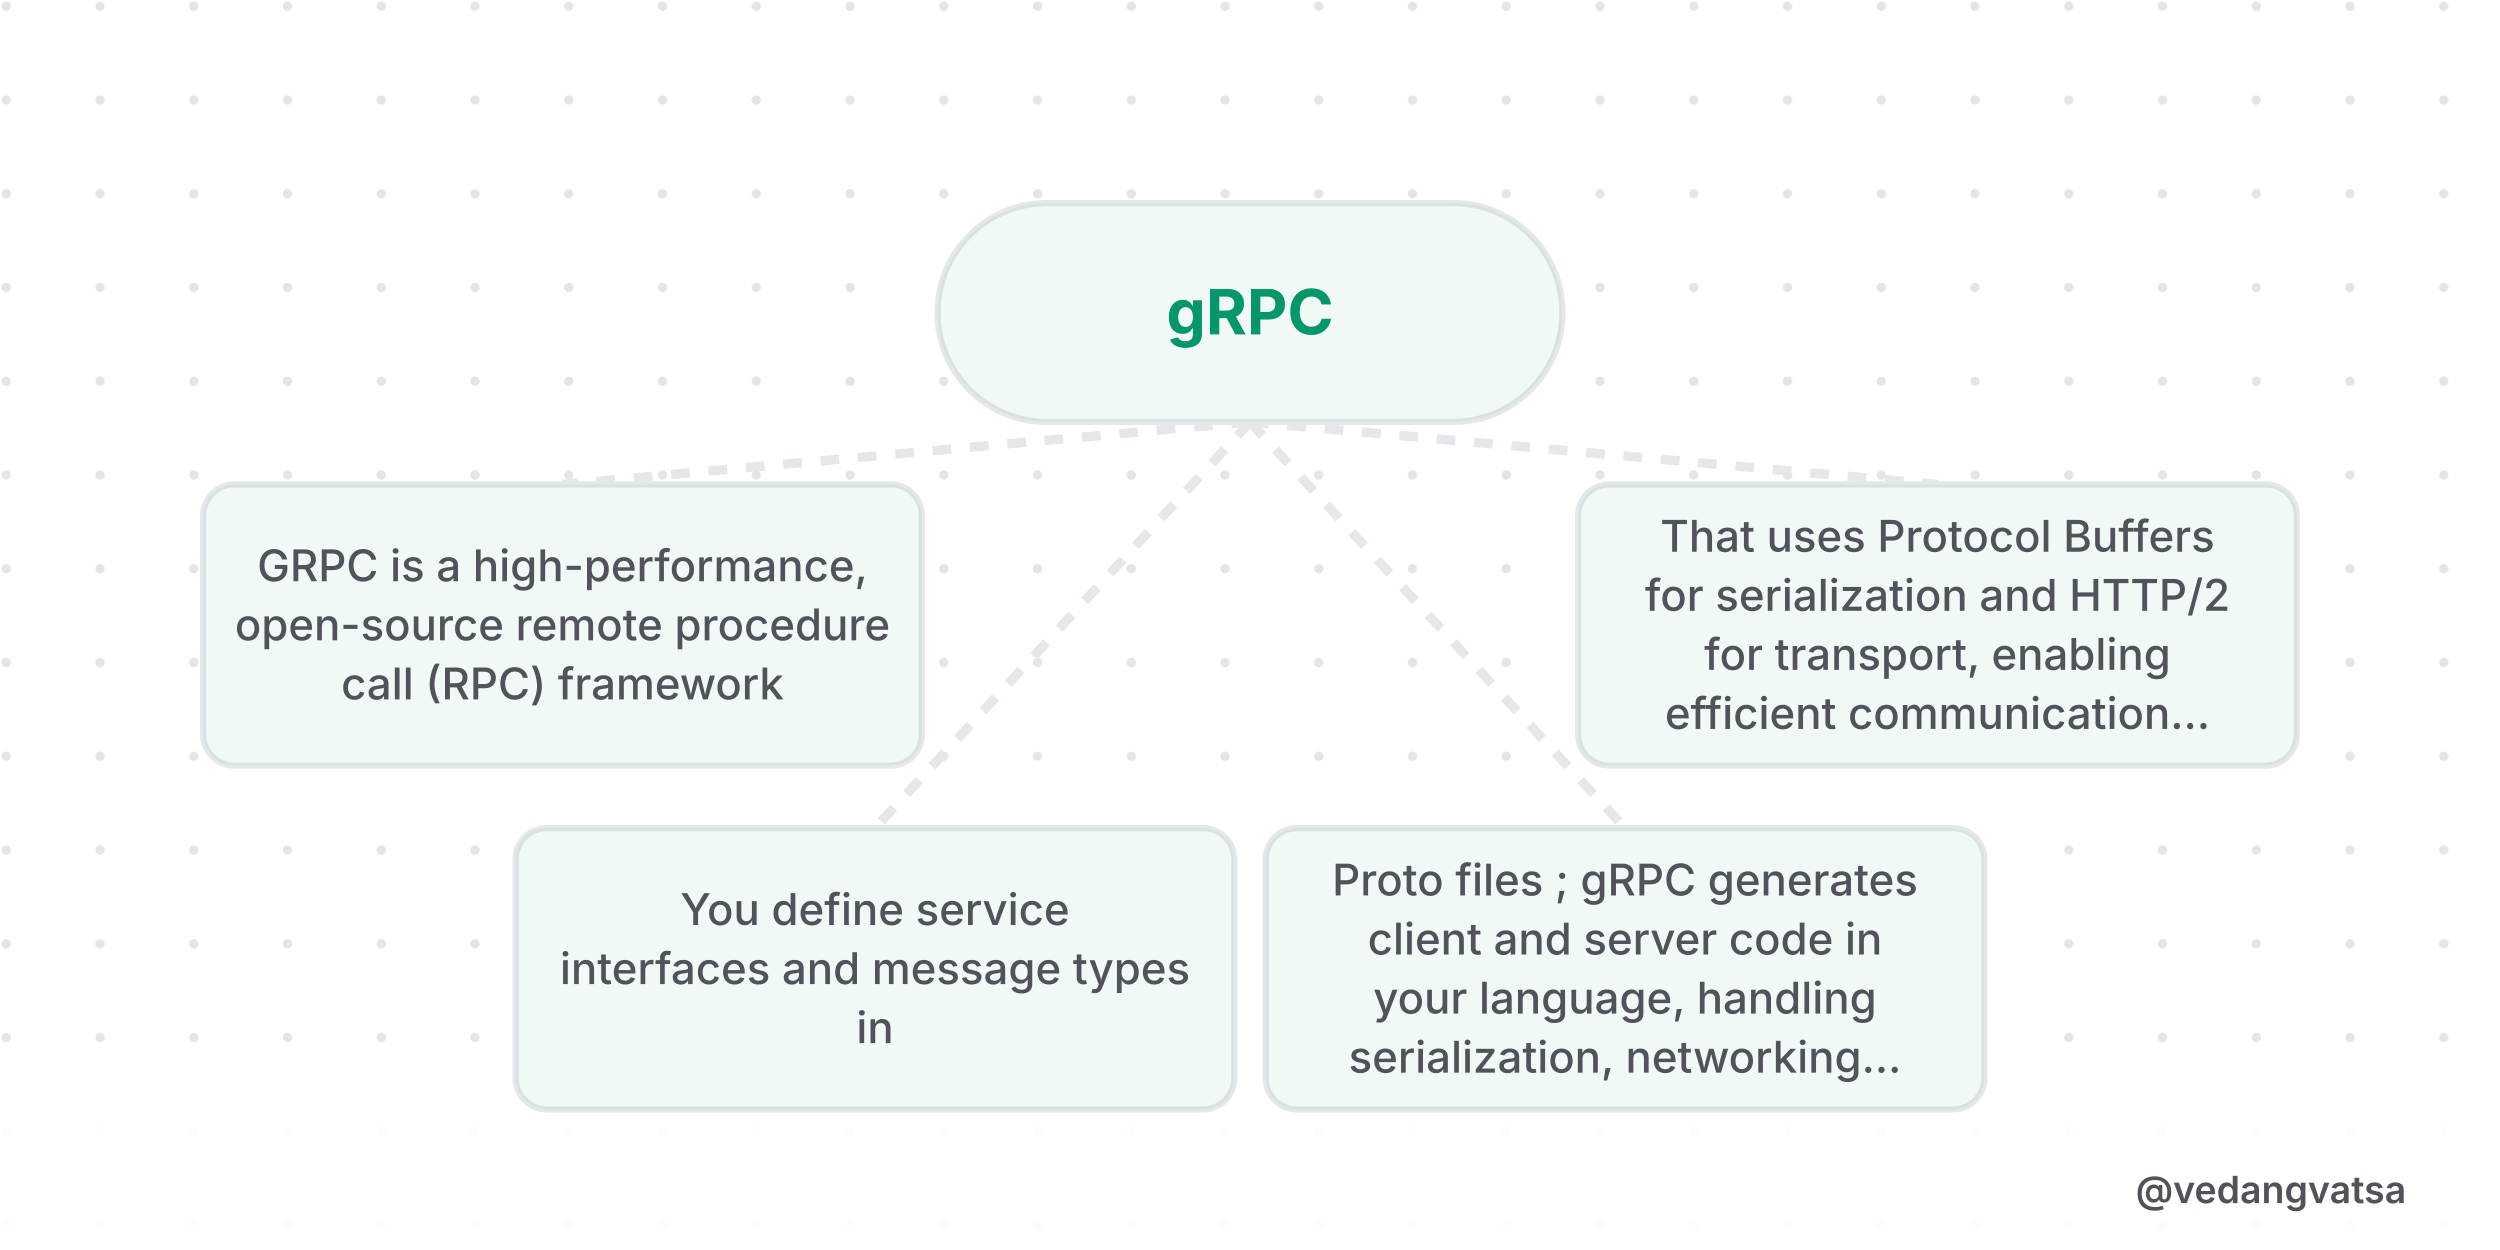
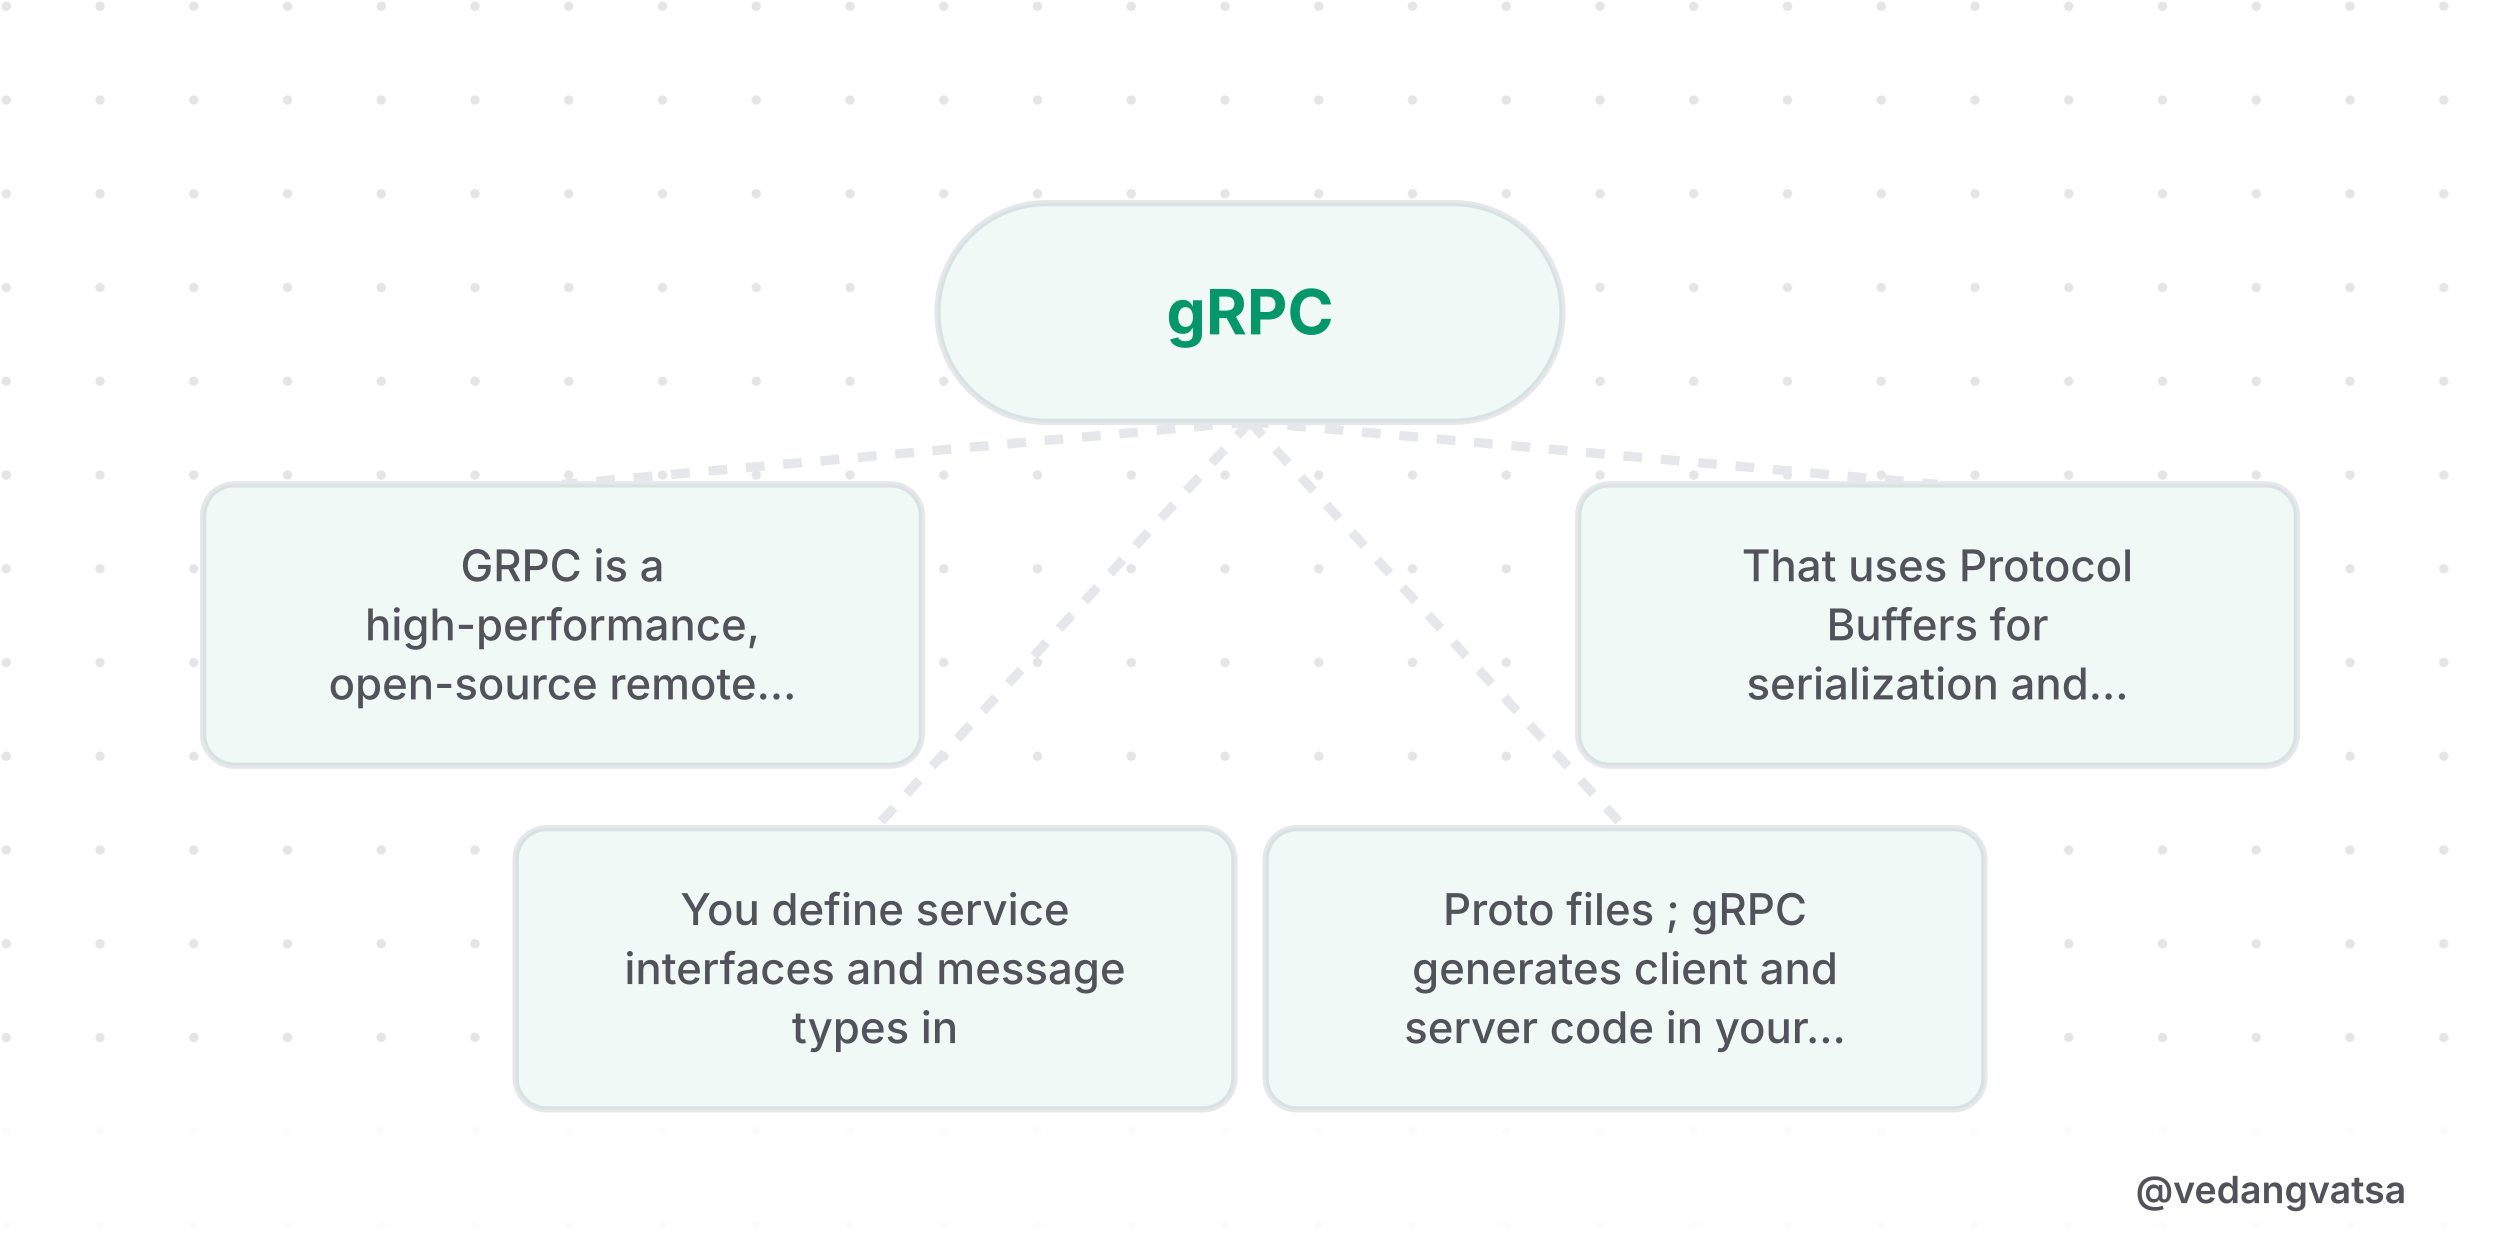
<svg xmlns="http://www.w3.org/2000/svg" viewBox="0 0 800 400" width="800" height="400" style="background-color:#ffffff">
  <defs>
    <pattern id="grid" width="30" height="30" patternUnits="userSpaceOnUse">
      <circle cx="2" cy="2" r="1.5" fill="#52525b" opacity="0.15" />
    </pattern>
    <marker id="arrow" markerWidth="12" markerHeight="12" refX="10" refY="6" orient="auto">
      <path d="M 0 0 L 12 6 L 0 12 z" fill="#059669" />
    </marker>
  </defs>
  <rect width="800" height="400" fill="#ffffff" />
  <rect width="800" height="400" fill="url(#grid)" />
  <g>
    <path d="M 400 135 L 180 155" fill="none" stroke="#e5e7eb" stroke-width="3" stroke-dasharray="6 6" />
    <rect x="65" y="155" width="230" height="90" rx="10" fill="#ffffff" stroke="#e5e7eb" stroke-width="2" />
    <rect x="65" y="155" width="230" height="90" rx="10" fill="rgba(5,150,105,0.06)" />
-     <text x="180" y="186" font-family="'Inter',sans-serif" font-weight="500" font-size="14" fill="#52525b" text-anchor="middle">GRPC is a high-performance,</text>
-     <text x="180" y="204.9" font-family="'Inter',sans-serif" font-weight="500" font-size="14" fill="#52525b" text-anchor="middle">open-source remote procedure</text>
-     <text x="180" y="223.8" font-family="'Inter',sans-serif" font-weight="500" font-size="14" fill="#52525b" text-anchor="middle">call (RPC) framework</text>
+     <text x="180" y="186" font-family="'Inter',sans-serif" font-weight="500" font-size="14" fill="#52525b" text-anchor="middle">GRPC is a</text>
+     <text x="180" y="204.9" font-family="'Inter',sans-serif" font-weight="500" font-size="14" fill="#52525b" text-anchor="middle">high-performance,</text>
+     <text x="180" y="223.8" font-family="'Inter',sans-serif" font-weight="500" font-size="14" fill="#52525b" text-anchor="middle">open-source remote...</text>
    <path d="M 400 135 L 620 155" fill="none" stroke="#e5e7eb" stroke-width="3" stroke-dasharray="6 6" />
    <rect x="505" y="155" width="230" height="90" rx="10" fill="#ffffff" stroke="#e5e7eb" stroke-width="2" />
    <rect x="505" y="155" width="230" height="90" rx="10" fill="rgba(5,150,105,0.06)" />
-     <text x="620" y="176.55" font-family="'Inter',sans-serif" font-weight="500" font-size="14" fill="#52525b" text-anchor="middle">That uses Protocol Buffers</text>
-     <text x="620" y="195.45" font-family="'Inter',sans-serif" font-weight="500" font-size="14" fill="#52525b" text-anchor="middle">for serialization and HTTP/2</text>
-     <text x="620" y="214.35" font-family="'Inter',sans-serif" font-weight="500" font-size="14" fill="#52525b" text-anchor="middle">for transport, enabling</text>
-     <text x="620" y="233.25" font-family="'Inter',sans-serif" font-weight="500" font-size="14" fill="#52525b" text-anchor="middle">efficient communication...</text>
+     <text x="620" y="186" font-family="'Inter',sans-serif" font-weight="500" font-size="14" fill="#52525b" text-anchor="middle">That uses Protocol</text>
+     <text x="620" y="204.9" font-family="'Inter',sans-serif" font-weight="500" font-size="14" fill="#52525b" text-anchor="middle">Buffers for</text>
+     <text x="620" y="223.8" font-family="'Inter',sans-serif" font-weight="500" font-size="14" fill="#52525b" text-anchor="middle">serialization and...</text>
    <path d="M 400 135 L 280 265" fill="none" stroke="#e5e7eb" stroke-width="3" stroke-dasharray="6 6" />
    <rect x="165" y="265" width="230" height="90" rx="10" fill="#ffffff" stroke="#e5e7eb" stroke-width="2" />
    <rect x="165" y="265" width="230" height="90" rx="10" fill="rgba(5,150,105,0.06)" />
    <text x="280" y="296" font-family="'Inter',sans-serif" font-weight="500" font-size="14" fill="#52525b" text-anchor="middle">You define service</text>
-     <text x="280" y="314.9" font-family="'Inter',sans-serif" font-weight="500" font-size="14" fill="#52525b" text-anchor="middle">interfaces and message types</text>
-     <text x="280" y="333.8" font-family="'Inter',sans-serif" font-weight="500" font-size="14" fill="#52525b" text-anchor="middle">in</text>
+     <text x="280" y="314.9" font-family="'Inter',sans-serif" font-weight="500" font-size="14" fill="#52525b" text-anchor="middle">interfaces and message</text>
+     <text x="280" y="333.8" font-family="'Inter',sans-serif" font-weight="500" font-size="14" fill="#52525b" text-anchor="middle">types in</text>
    <path d="M 400 135 L 520 265" fill="none" stroke="#e5e7eb" stroke-width="3" stroke-dasharray="6 6" />
    <rect x="405" y="265" width="230" height="90" rx="10" fill="#ffffff" stroke="#e5e7eb" stroke-width="2" />
    <rect x="405" y="265" width="230" height="90" rx="10" fill="rgba(5,150,105,0.06)" />
-     <text x="520" y="286.55" font-family="'Inter',sans-serif" font-weight="500" font-size="14" fill="#52525b" text-anchor="middle">Proto files ; gRPC generates</text>
-     <text x="520" y="305.45" font-family="'Inter',sans-serif" font-weight="500" font-size="14" fill="#52525b" text-anchor="middle">client and server code in</text>
-     <text x="520" y="324.35" font-family="'Inter',sans-serif" font-weight="500" font-size="14" fill="#52525b" text-anchor="middle">your language, handling</text>
-     <text x="520" y="343.25" font-family="'Inter',sans-serif" font-weight="500" font-size="14" fill="#52525b" text-anchor="middle">serialization, networking...</text>
+     <text x="520" y="296" font-family="'Inter',sans-serif" font-weight="500" font-size="14" fill="#52525b" text-anchor="middle">Proto files ; gRPC</text>
+     <text x="520" y="314.9" font-family="'Inter',sans-serif" font-weight="500" font-size="14" fill="#52525b" text-anchor="middle">generates client and</text>
+     <text x="520" y="333.8" font-family="'Inter',sans-serif" font-weight="500" font-size="14" fill="#52525b" text-anchor="middle">server code in your...</text>
    <rect x="300" y="65" width="200" height="70" rx="35" fill="#ffffff" stroke="#e5e7eb" stroke-width="2" />
    <rect x="300" y="65" width="200" height="70" rx="35" fill="rgba(5,150,105,0.06)" />
    <text x="400" y="107" font-family="'Inter',sans-serif" font-weight="700" font-size="20" fill="#059669" text-anchor="middle">gRPC</text>
  </g>
  <rect x="0" y="360" width="800" height="40" fill="#ffffff" opacity="0.9" />
  <text x="770" y="385" font-family="'Inter',sans-serif" font-weight="600" font-size="12" fill="#52525b" text-anchor="end">@vedangvatsa</text>
</svg>
